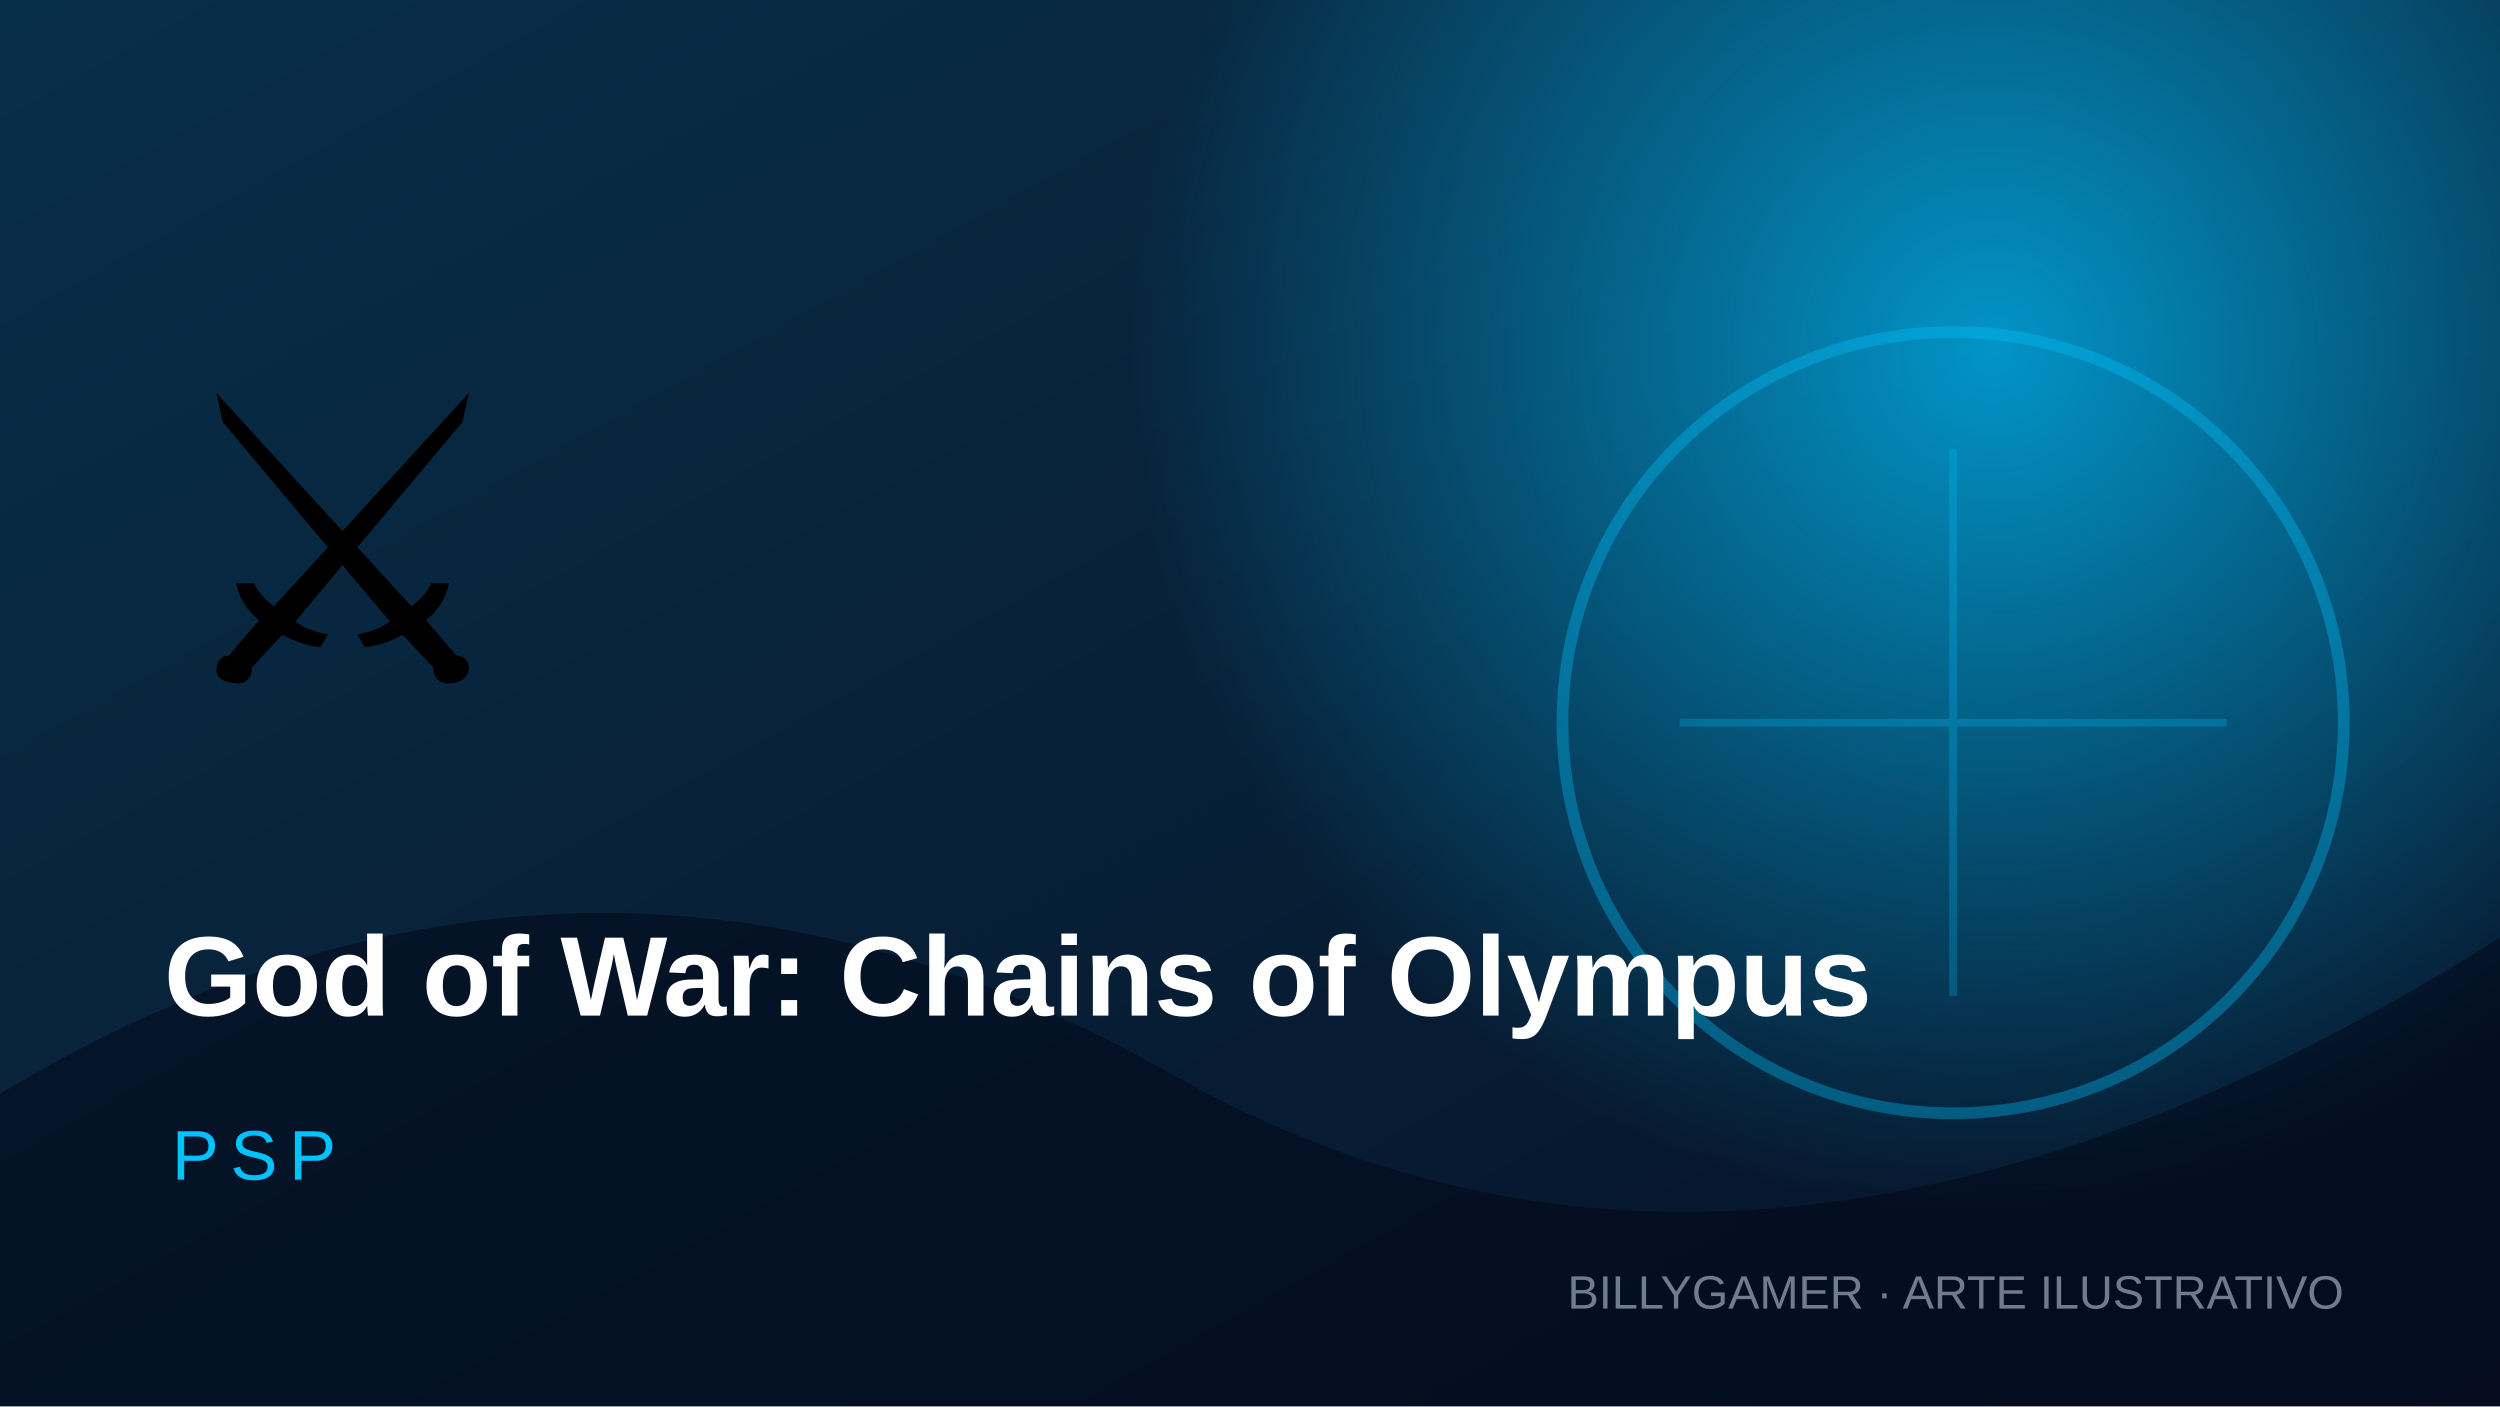
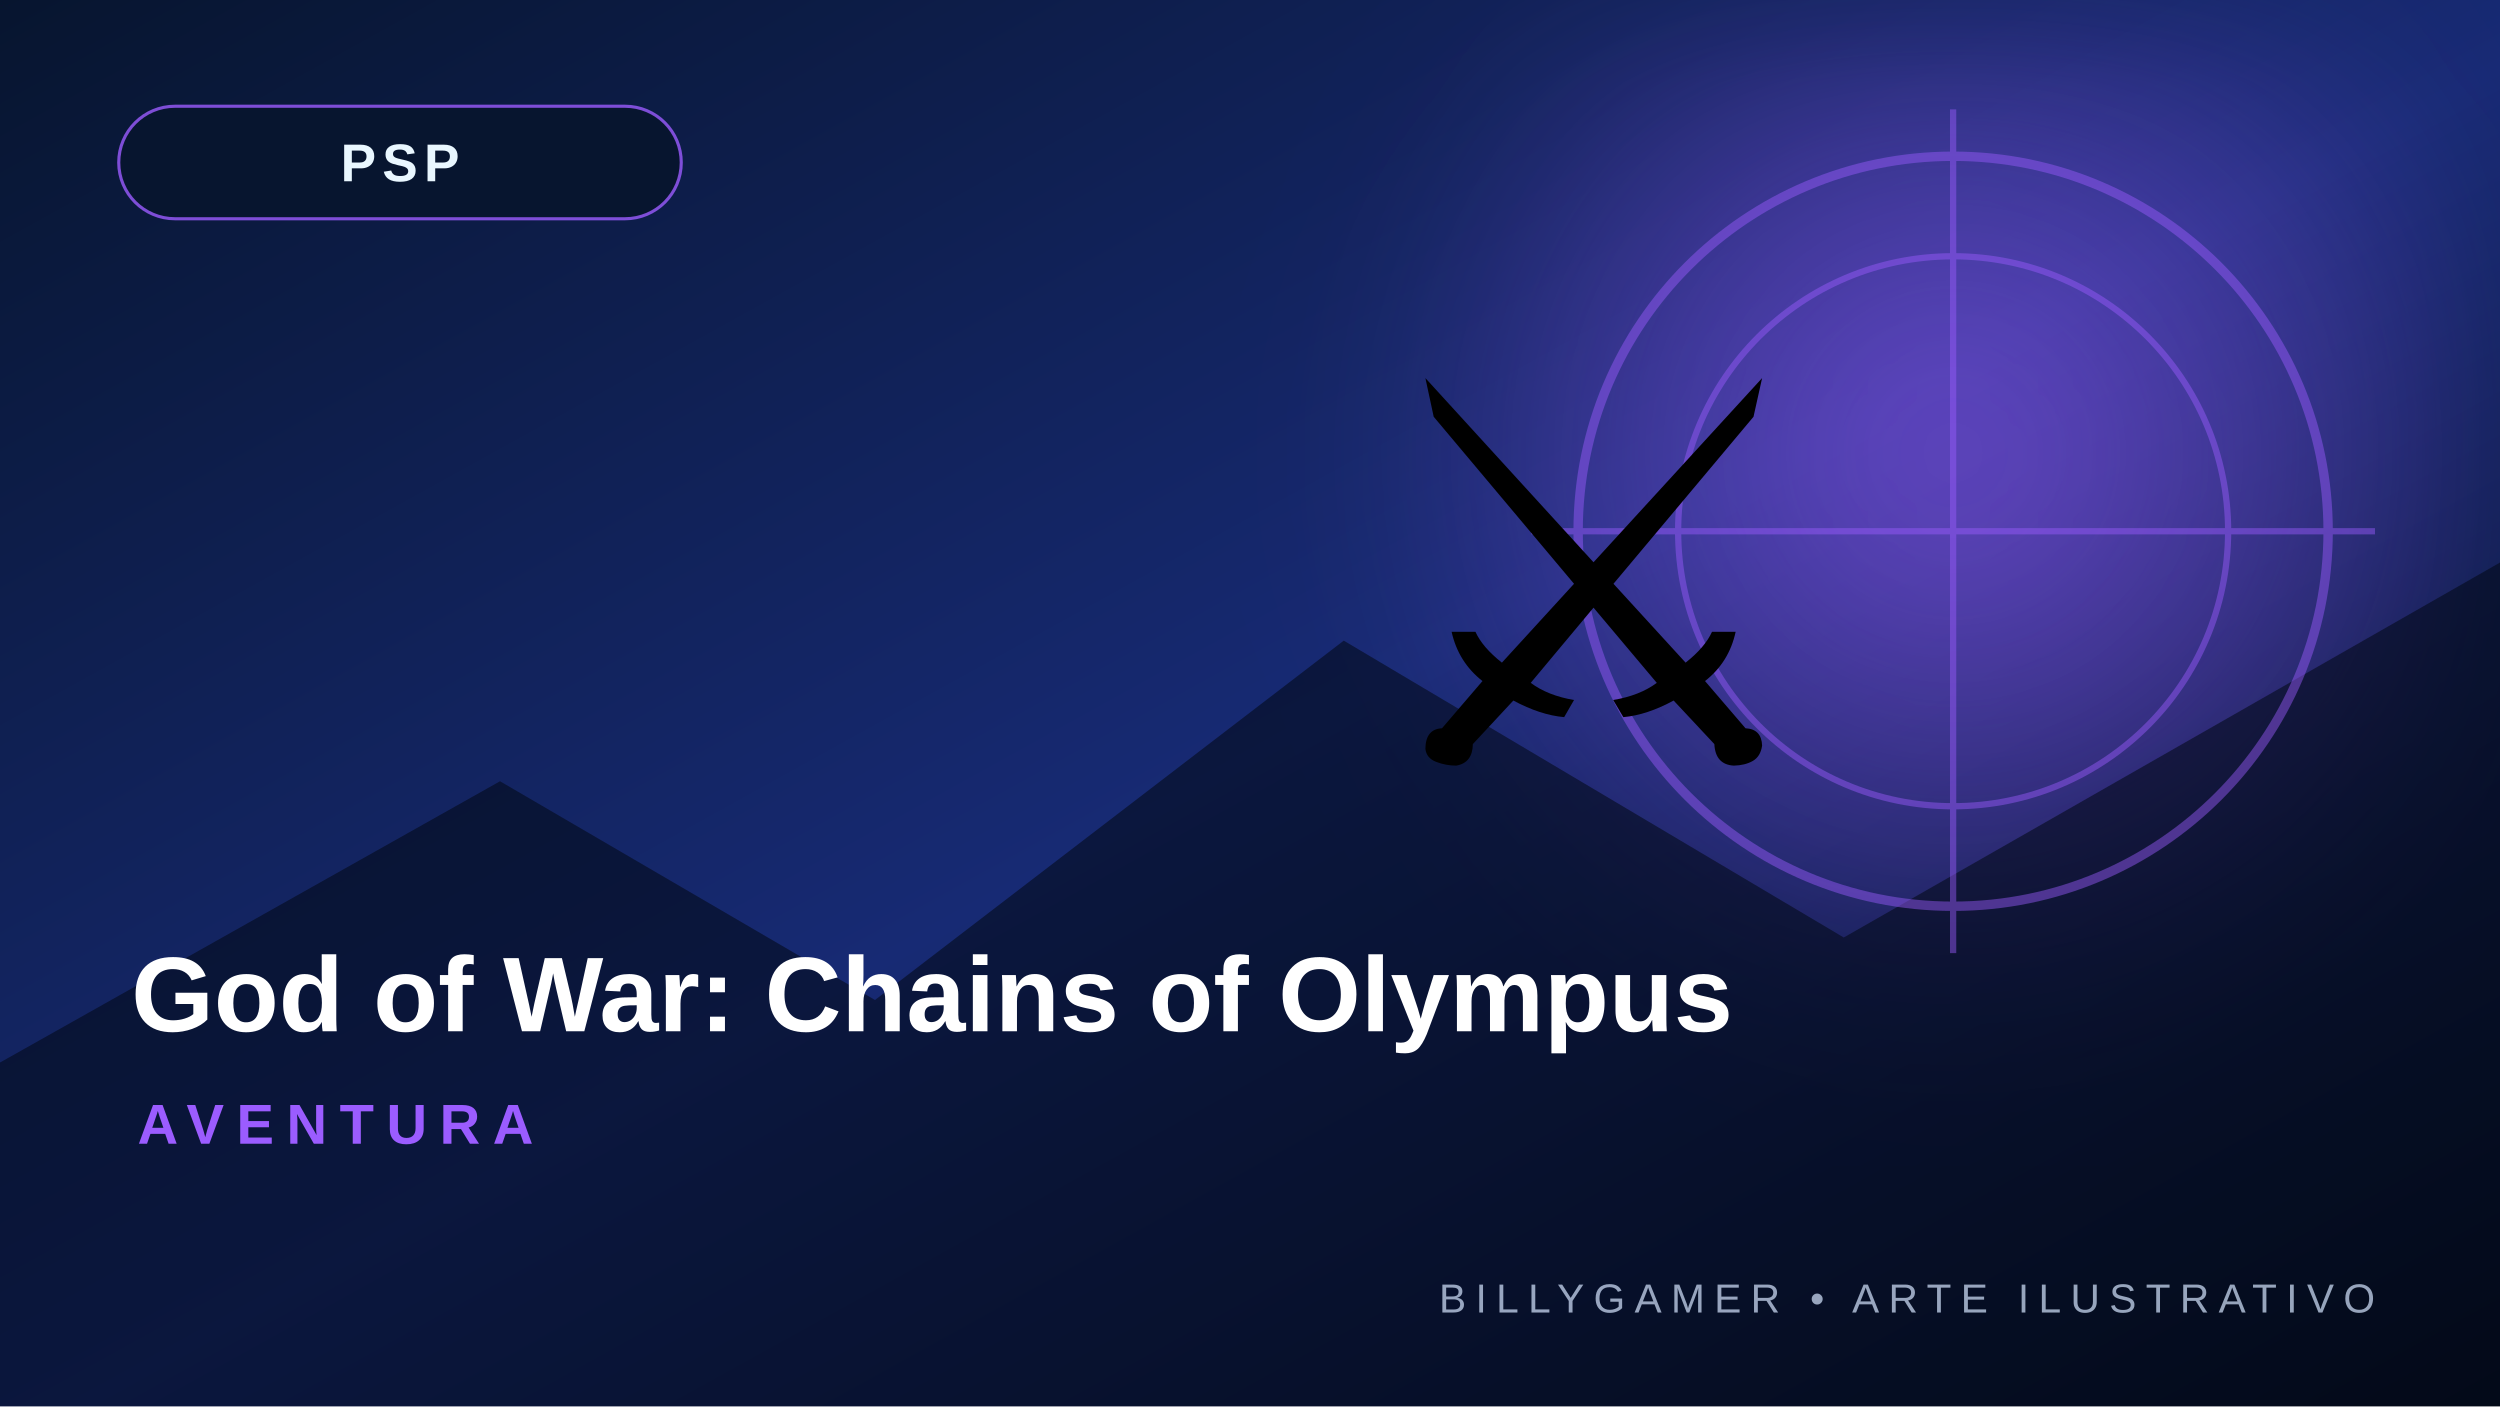
- <svg xmlns="http://www.w3.org/2000/svg" width="640" height="360" viewBox="0 0 640 360">
+ <svg xmlns="http://www.w3.org/2000/svg" width="800" height="450" viewBox="0 0 800 450">
  <defs>
-     <linearGradient id="g" x1="0" y1="0" x2="1" y2="1">
-       <stop stop-color="#082f49" />
-       <stop offset="1" stop-color="#071126" />
+     <linearGradient id="bg" x1="0" y1="0" x2="1" y2="1">
+       <stop stop-color="#07152f" />
+       <stop offset=".52" stop-color="#172a74" />
+       <stop offset="1" stop-color="#050b1b" />
    </linearGradient>
-     <radialGradient id="r">
-       <stop stop-color="#00c2ff" stop-opacity=".72" />
-       <stop offset="1" stop-color="#00c2ff" stop-opacity="0" />
+     <radialGradient id="glow">
+       <stop stop-color="#9b5cff" stop-opacity=".95" />
+       <stop offset="1" stop-color="#9b5cff" stop-opacity="0" />
    </radialGradient>
+     <linearGradient id="bar">
+       <stop stop-color="#9b5cff" />
+       <stop offset="1" stop-color="#172a74" />
+     </linearGradient>
+     <filter id="blur">
+       <feGaussianBlur stdDeviation="28" />
+     </filter>
  </defs>
-   <rect width="640" height="360" fill="url(#g)" />
-   <circle cx="510" cy="90" r="220" fill="url(#r)" />
-   <path d="M0 280 Q150 190 300 275 T640 240 V360 H0Z" fill="#020817" opacity=".55" />
-   <circle cx="500" cy="185" r="100" fill="none" stroke="#00c2ff" stroke-width="3" opacity=".35" />
-   <path d="M430 185h140M500 115v140" stroke="#00c2ff" stroke-width="2" opacity=".25" />
-   <text x="42" y="175" font-size="102" font-family="Arial,sans-serif">⚔️</text>
-   <text x="42" y="260" fill="#fff" font-size="29" font-family="Arial,sans-serif" font-weight="700">God of War: Chains of Olympus</text>
-   <text x="44" y="302" fill="#00c2ff" font-size="18" font-family="Arial,sans-serif" letter-spacing="3">PSP</text>
-   <text x="600" y="335" fill="#dbeafe" opacity=".5" font-size="12" text-anchor="end" font-family="Arial">BILLYGAMER · ARTE ILUSTRATIVO</text>
+   <rect width="800" height="450" fill="url(#bg)" />
+   <circle cx="625" cy="145" r="190" fill="url(#glow)" filter="url(#blur)" opacity=".65" />
+   <path d="M0 340 160 250 280 320 430 205 590 300 800 180V450H0Z" fill="#020817" opacity=".58" />
+   <g fill="none" stroke="#9b5cff" opacity=".45">
+     <circle cx="625" cy="170" r="120" stroke-width="3" />
+     <circle cx="625" cy="170" r="88" stroke-width="2" />
+     <path d="M490 170h270M625 35v270" stroke-width="2" />
+   </g>
+   <path d="M0 390H800" stroke="url(#bar)" stroke-width="5" />
+   <rect x="38" y="34" width="180" height="36" rx="18" fill="#07152f" stroke="#9b5cff" stroke-opacity=".8" />
+   <text x="128" y="58" text-anchor="middle" fill="#e9f7ff" font-family="Arial,sans-serif" font-size="17" font-weight="700" letter-spacing="2">PSP</text>
+   <text x="510" y="245" text-anchor="middle" font-size="170" font-family="Arial,sans-serif">⚔️</text>
+   <text x="42" y="330" fill="#fff" font-family="Arial,sans-serif" font-size="34" font-weight="800">God of War: Chains of Olympus</text>
+   <text x="44" y="366" fill="#9b5cff" font-family="Arial,sans-serif" font-size="18" font-weight="700" letter-spacing="4">AVENTURA</text>
+   <text x="760" y="420" text-anchor="end" fill="#d5e6ff" opacity=".7" font-family="Arial,sans-serif" font-size="13" letter-spacing="3">BILLYGAMER • ARTE ILUSTRATIVO</text>
</svg>
